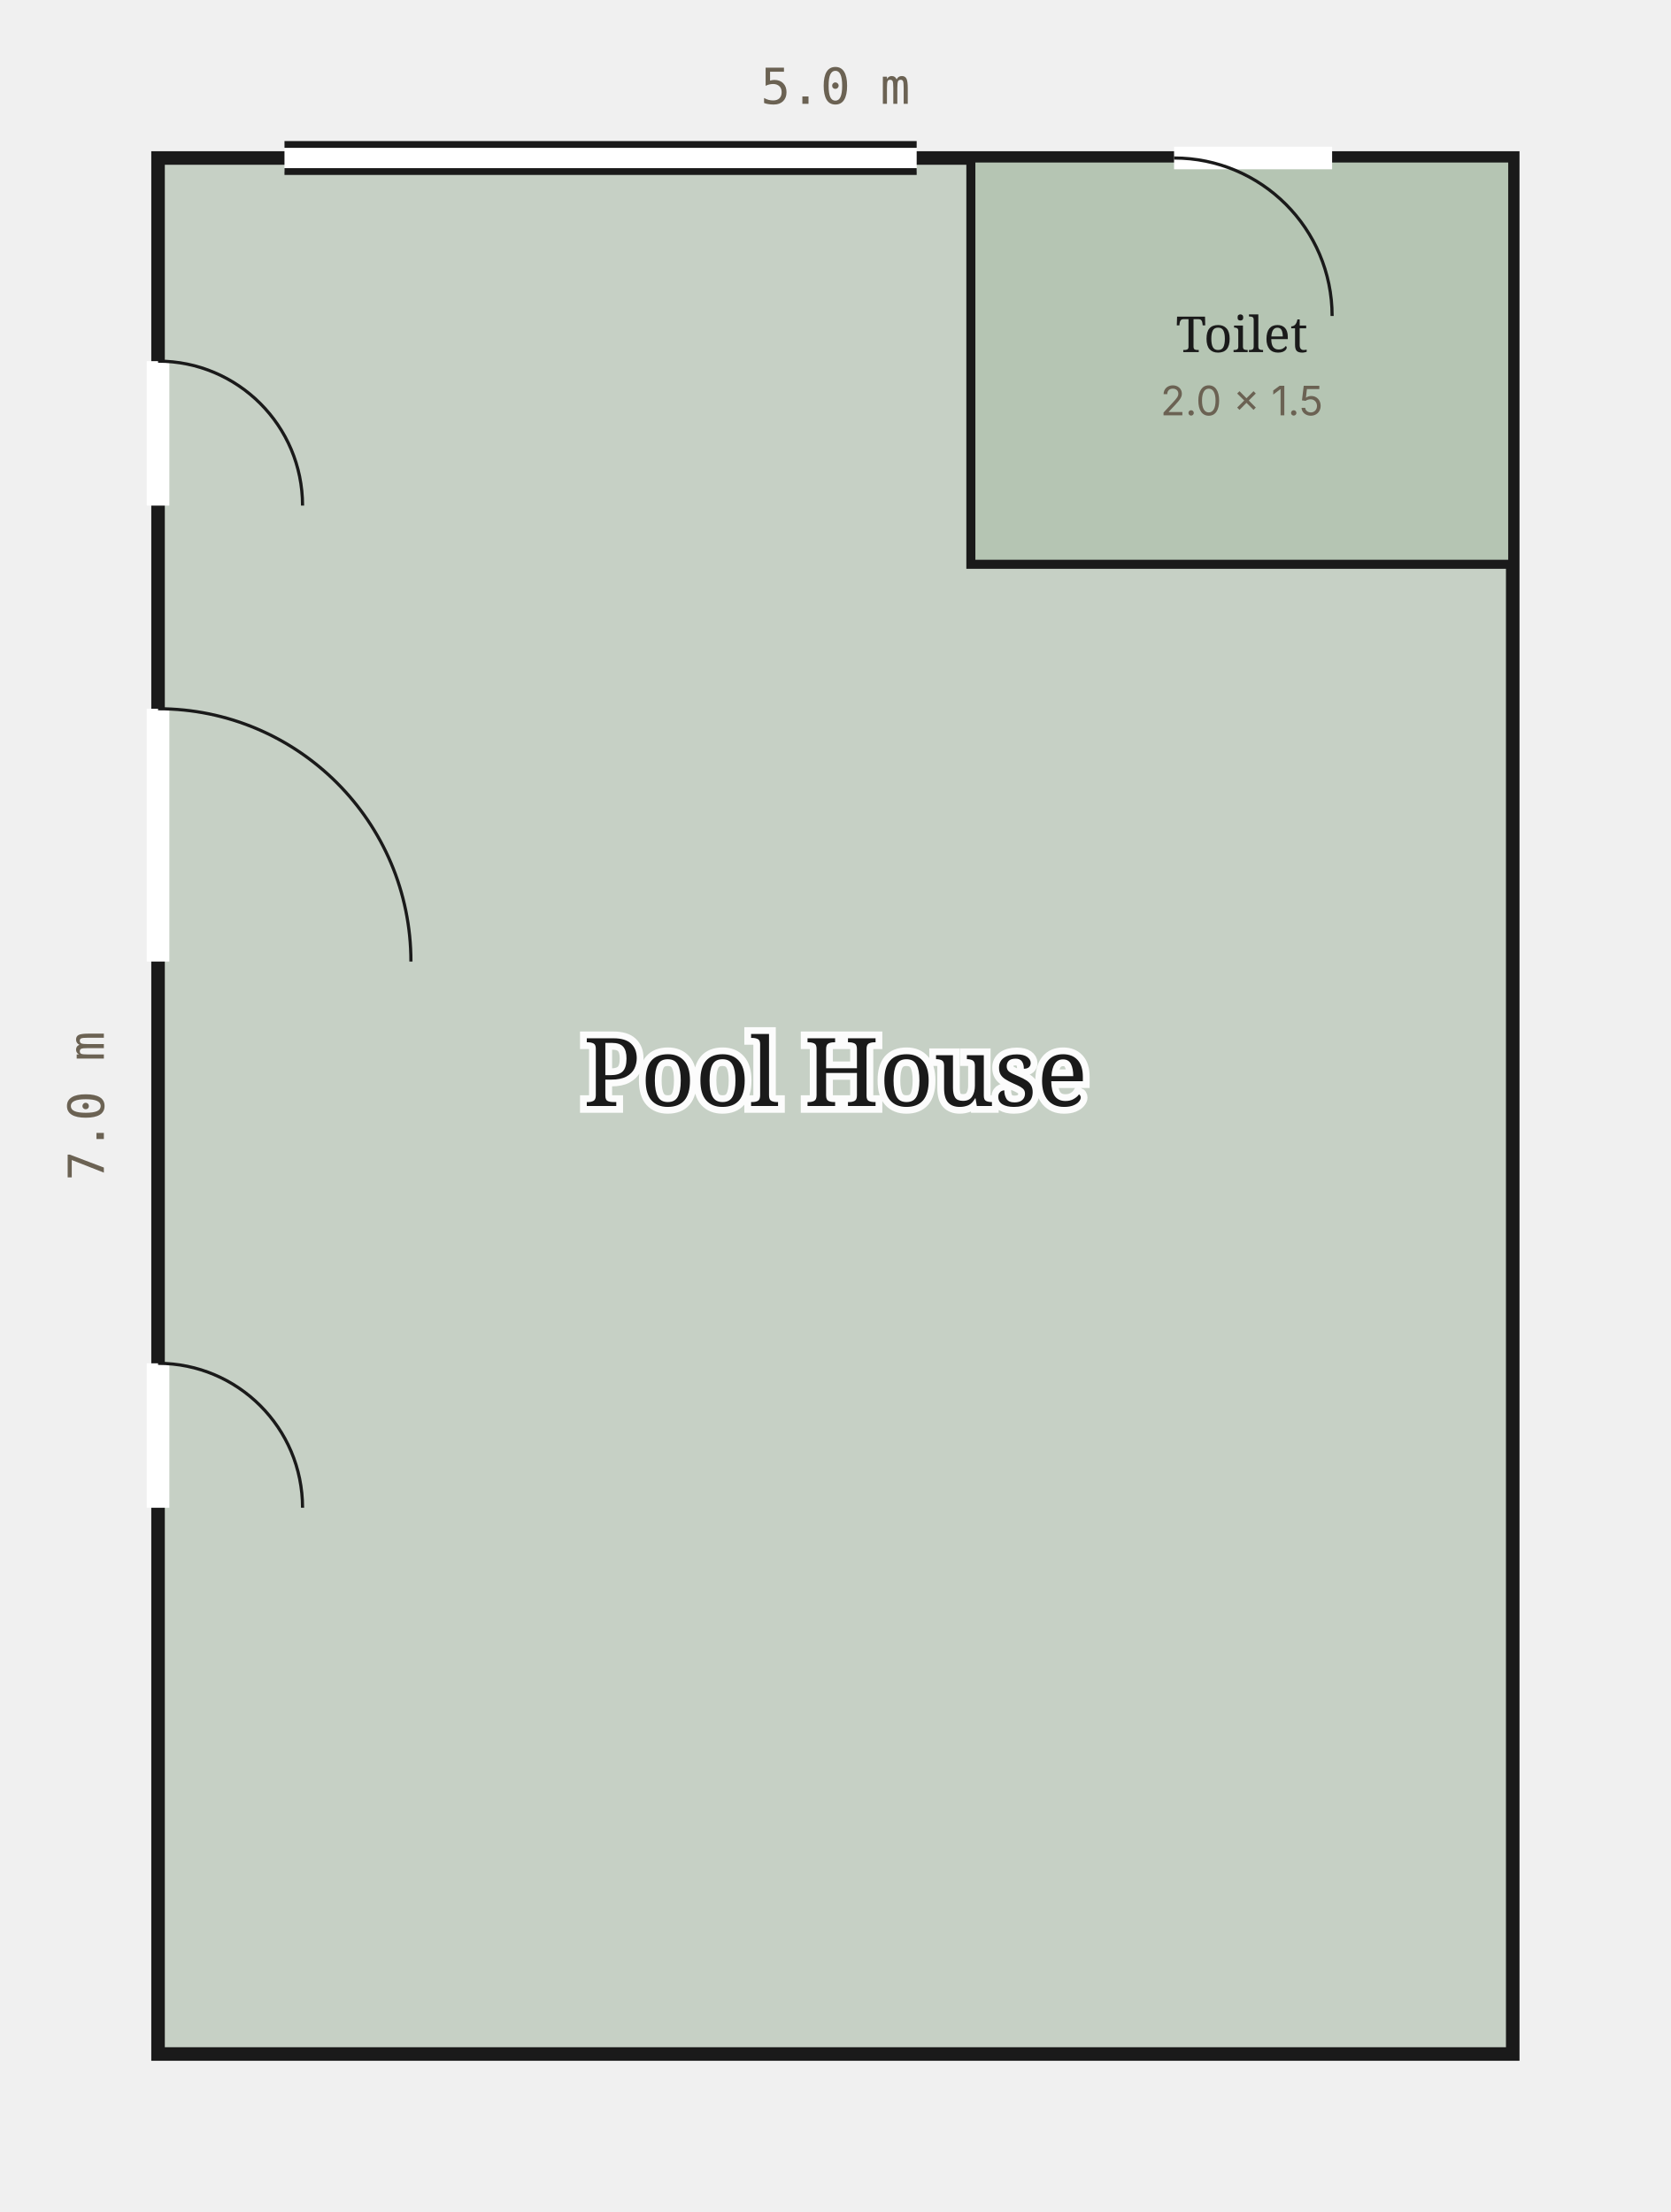
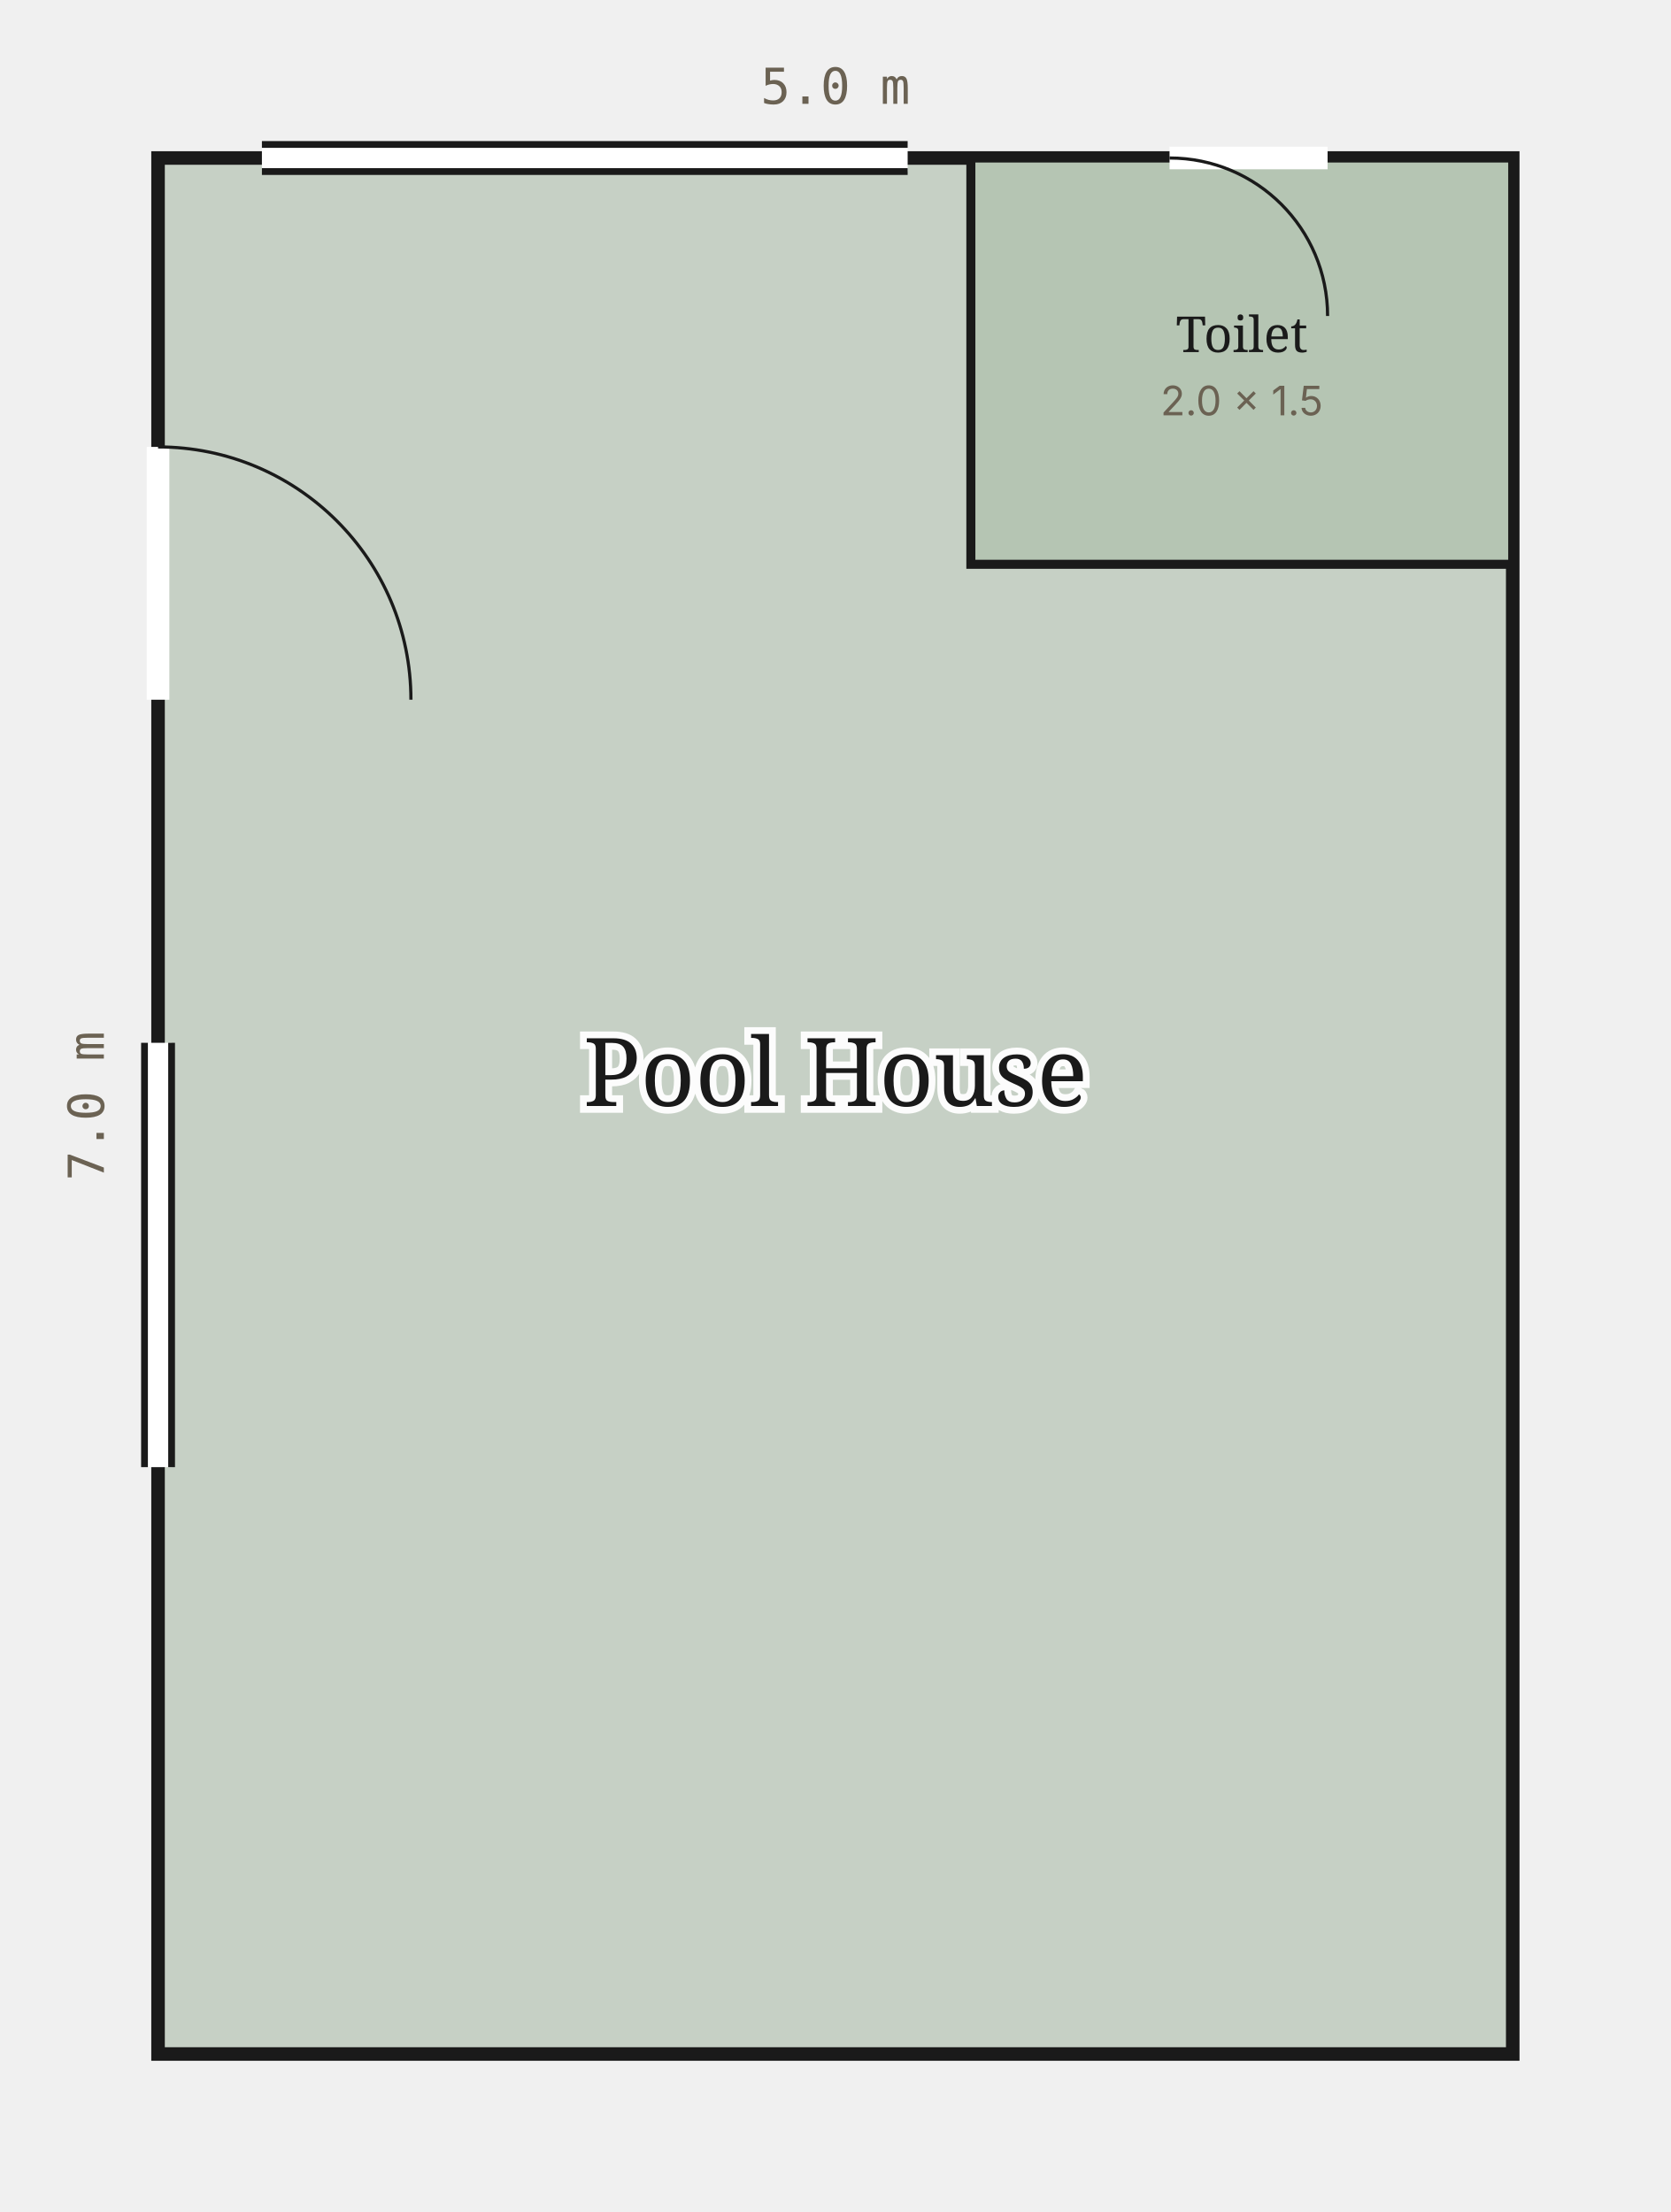
<svg xmlns="http://www.w3.org/2000/svg" class="svg-room" viewBox="0 0 370 490" preserveAspectRatio="xMidYMid meet">
  <g class="walls">
    <rect x="35" y="35" width="300" height="420" fill="#c6d0c5" stroke="#1a1a1a" stroke-width="3" />
    <rect x="215" y="35" width="120" height="90" fill="#b5c5b3" stroke="#1a1a1a" stroke-width="2" />
  </g>
  <g class="openings">
-     <line x1="63" y1="35" x2="203" y2="35" stroke="#fff" stroke-width="6" />
-     <line x1="63" y1="32" x2="203" y2="32" stroke="#1a1a1a" stroke-width="1.5" />
-     <line x1="63" y1="38" x2="203" y2="38" stroke="#1a1a1a" stroke-width="1.5" />
-     <line x1="260" y1="35" x2="295" y2="35" stroke="#fff" stroke-width="5" />
-     <path d="M260,35 A35,35 0 0,1 295,70" fill="none" stroke="#1a1a1a" stroke-width="0.7" />
-     <line x1="35" y1="80" x2="35" y2="112" stroke="#fff" stroke-width="5" />
-     <path d="M35,80 A32,32 0 0,1 67,112" fill="none" stroke="#1a1a1a" stroke-width="0.7" />
-     <line x1="35" y1="157" x2="35" y2="213" stroke="#fff" stroke-width="5" />
-     <path d="M35,157 A56,56 0 0,1 91,213" fill="none" stroke="#1a1a1a" stroke-width="0.7" />
-     <line x1="35" y1="302" x2="35" y2="334" stroke="#fff" stroke-width="5" />
-     <path d="M35,302 A32,32 0 0,1 67,334" fill="none" stroke="#1a1a1a" stroke-width="0.7" />
+     <line x1="58" y1="35" x2="201" y2="35" stroke="#fff" stroke-width="6" />
+     <line x1="58" y1="32" x2="201" y2="32" stroke="#1a1a1a" stroke-width="1.5" />
+     <line x1="58" y1="38" x2="201" y2="38" stroke="#1a1a1a" stroke-width="1.5" />
+     <line x1="259" y1="35" x2="294" y2="35" stroke="#fff" stroke-width="5" />
+     <path d="M259,35 A35,35 0 0,1 294,70" fill="none" stroke="#1a1a1a" stroke-width="0.7" />
+     <line x1="35" y1="99" x2="35" y2="155" stroke="#fff" stroke-width="5" />
+     <path d="M35,99 A56,56 0 0,1 91,155" fill="none" stroke="#1a1a1a" stroke-width="0.7" />
+     <line x1="35" y1="231" x2="35" y2="325" stroke="#fff" stroke-width="6" />
+     <line x1="32" y1="231" x2="32" y2="325" stroke="#1a1a1a" stroke-width="1.5" />
+     <line x1="38" y1="231" x2="38" y2="325" stroke="#1a1a1a" stroke-width="1.5" />
  </g>
  <g class="dims" font-family="JetBrains Mono,monospace" font-size="11" fill="#6b6253">
    <text x="185" y="23" text-anchor="middle">5.0 m</text>
    <text x="23" y="245" text-anchor="middle" transform="rotate(-90 23 245)">7.0 m</text>
    <text x="275" y="78" text-anchor="middle" font-family="Cormorant Garamond,serif" font-size="11" fill="#1a1a1a" font-weight="500">Toilet</text>
    <text x="275" y="92" text-anchor="middle" font-family="-apple-system" font-size="9" fill="#6b6253">2.0 × 1.5</text>
  </g>
  <g class="labels">
    <text x="185" y="245" text-anchor="middle" font-family="Cormorant Garamond,serif" font-size="21" fill="#1a1a1a" font-weight="500" style="paint-order:stroke;stroke:#fffffff0;stroke-width:3">Pool House</text>
  </g>
  <g class="furniture" />
</svg>
